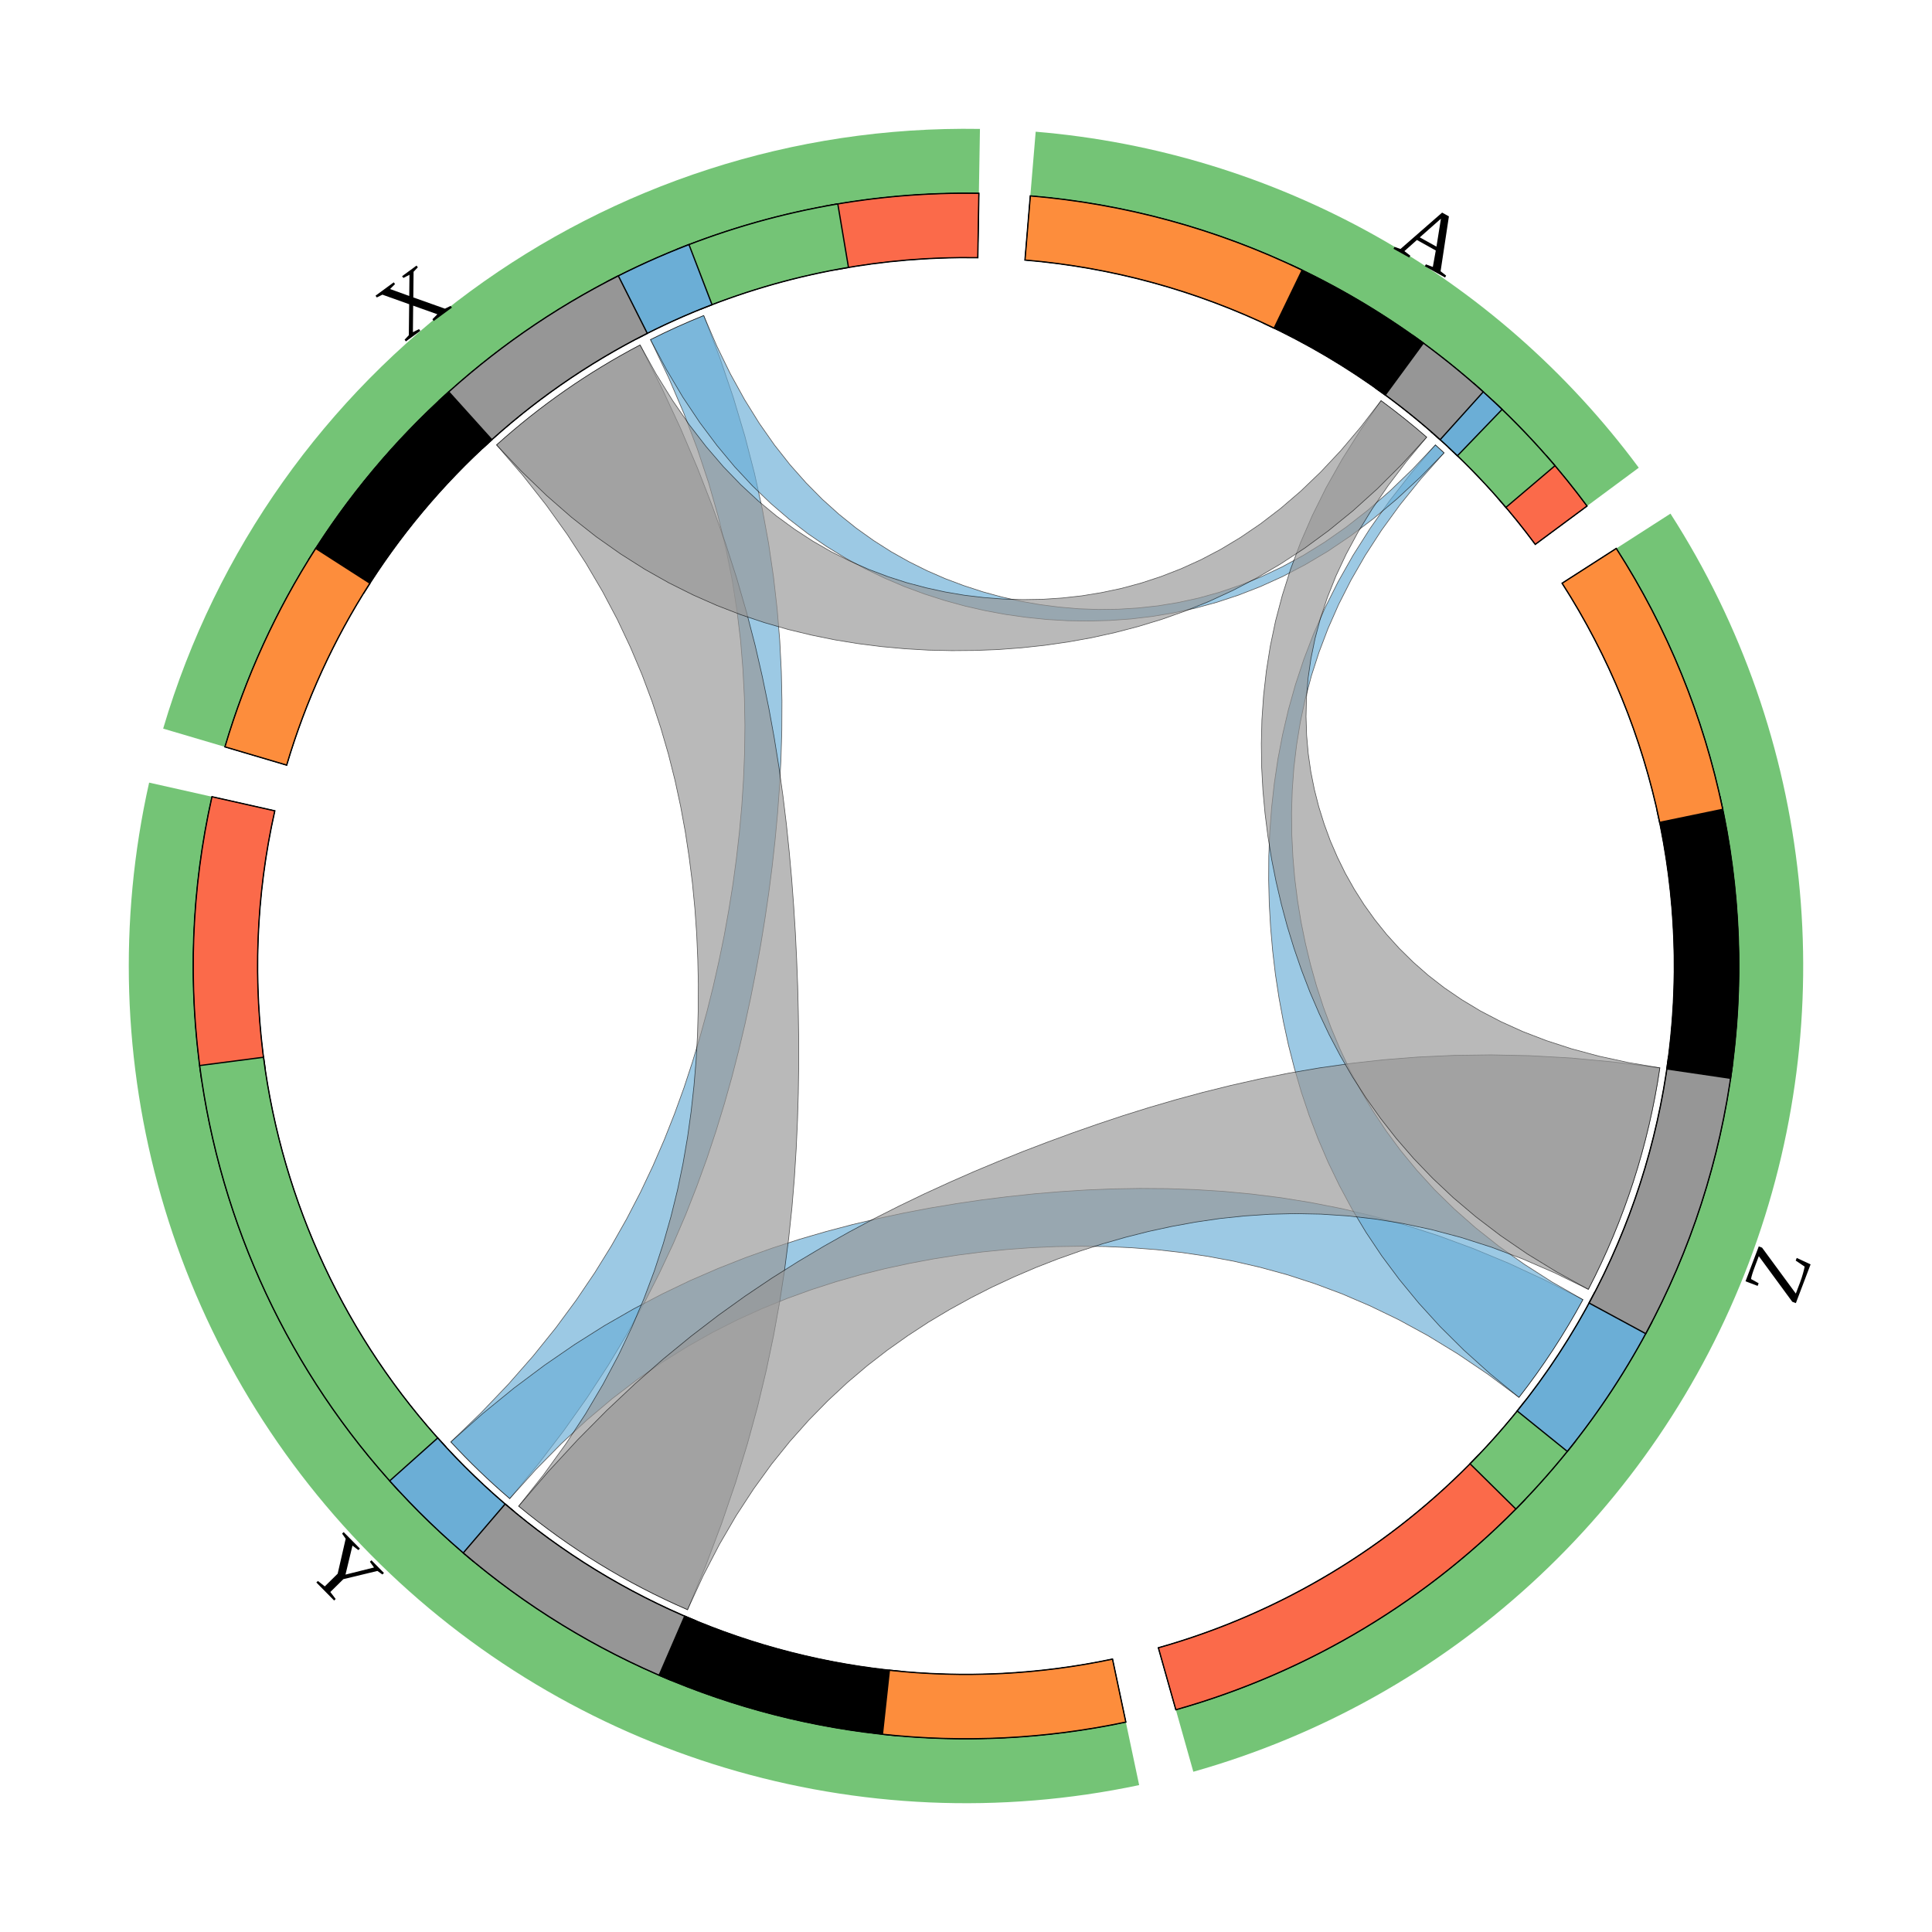
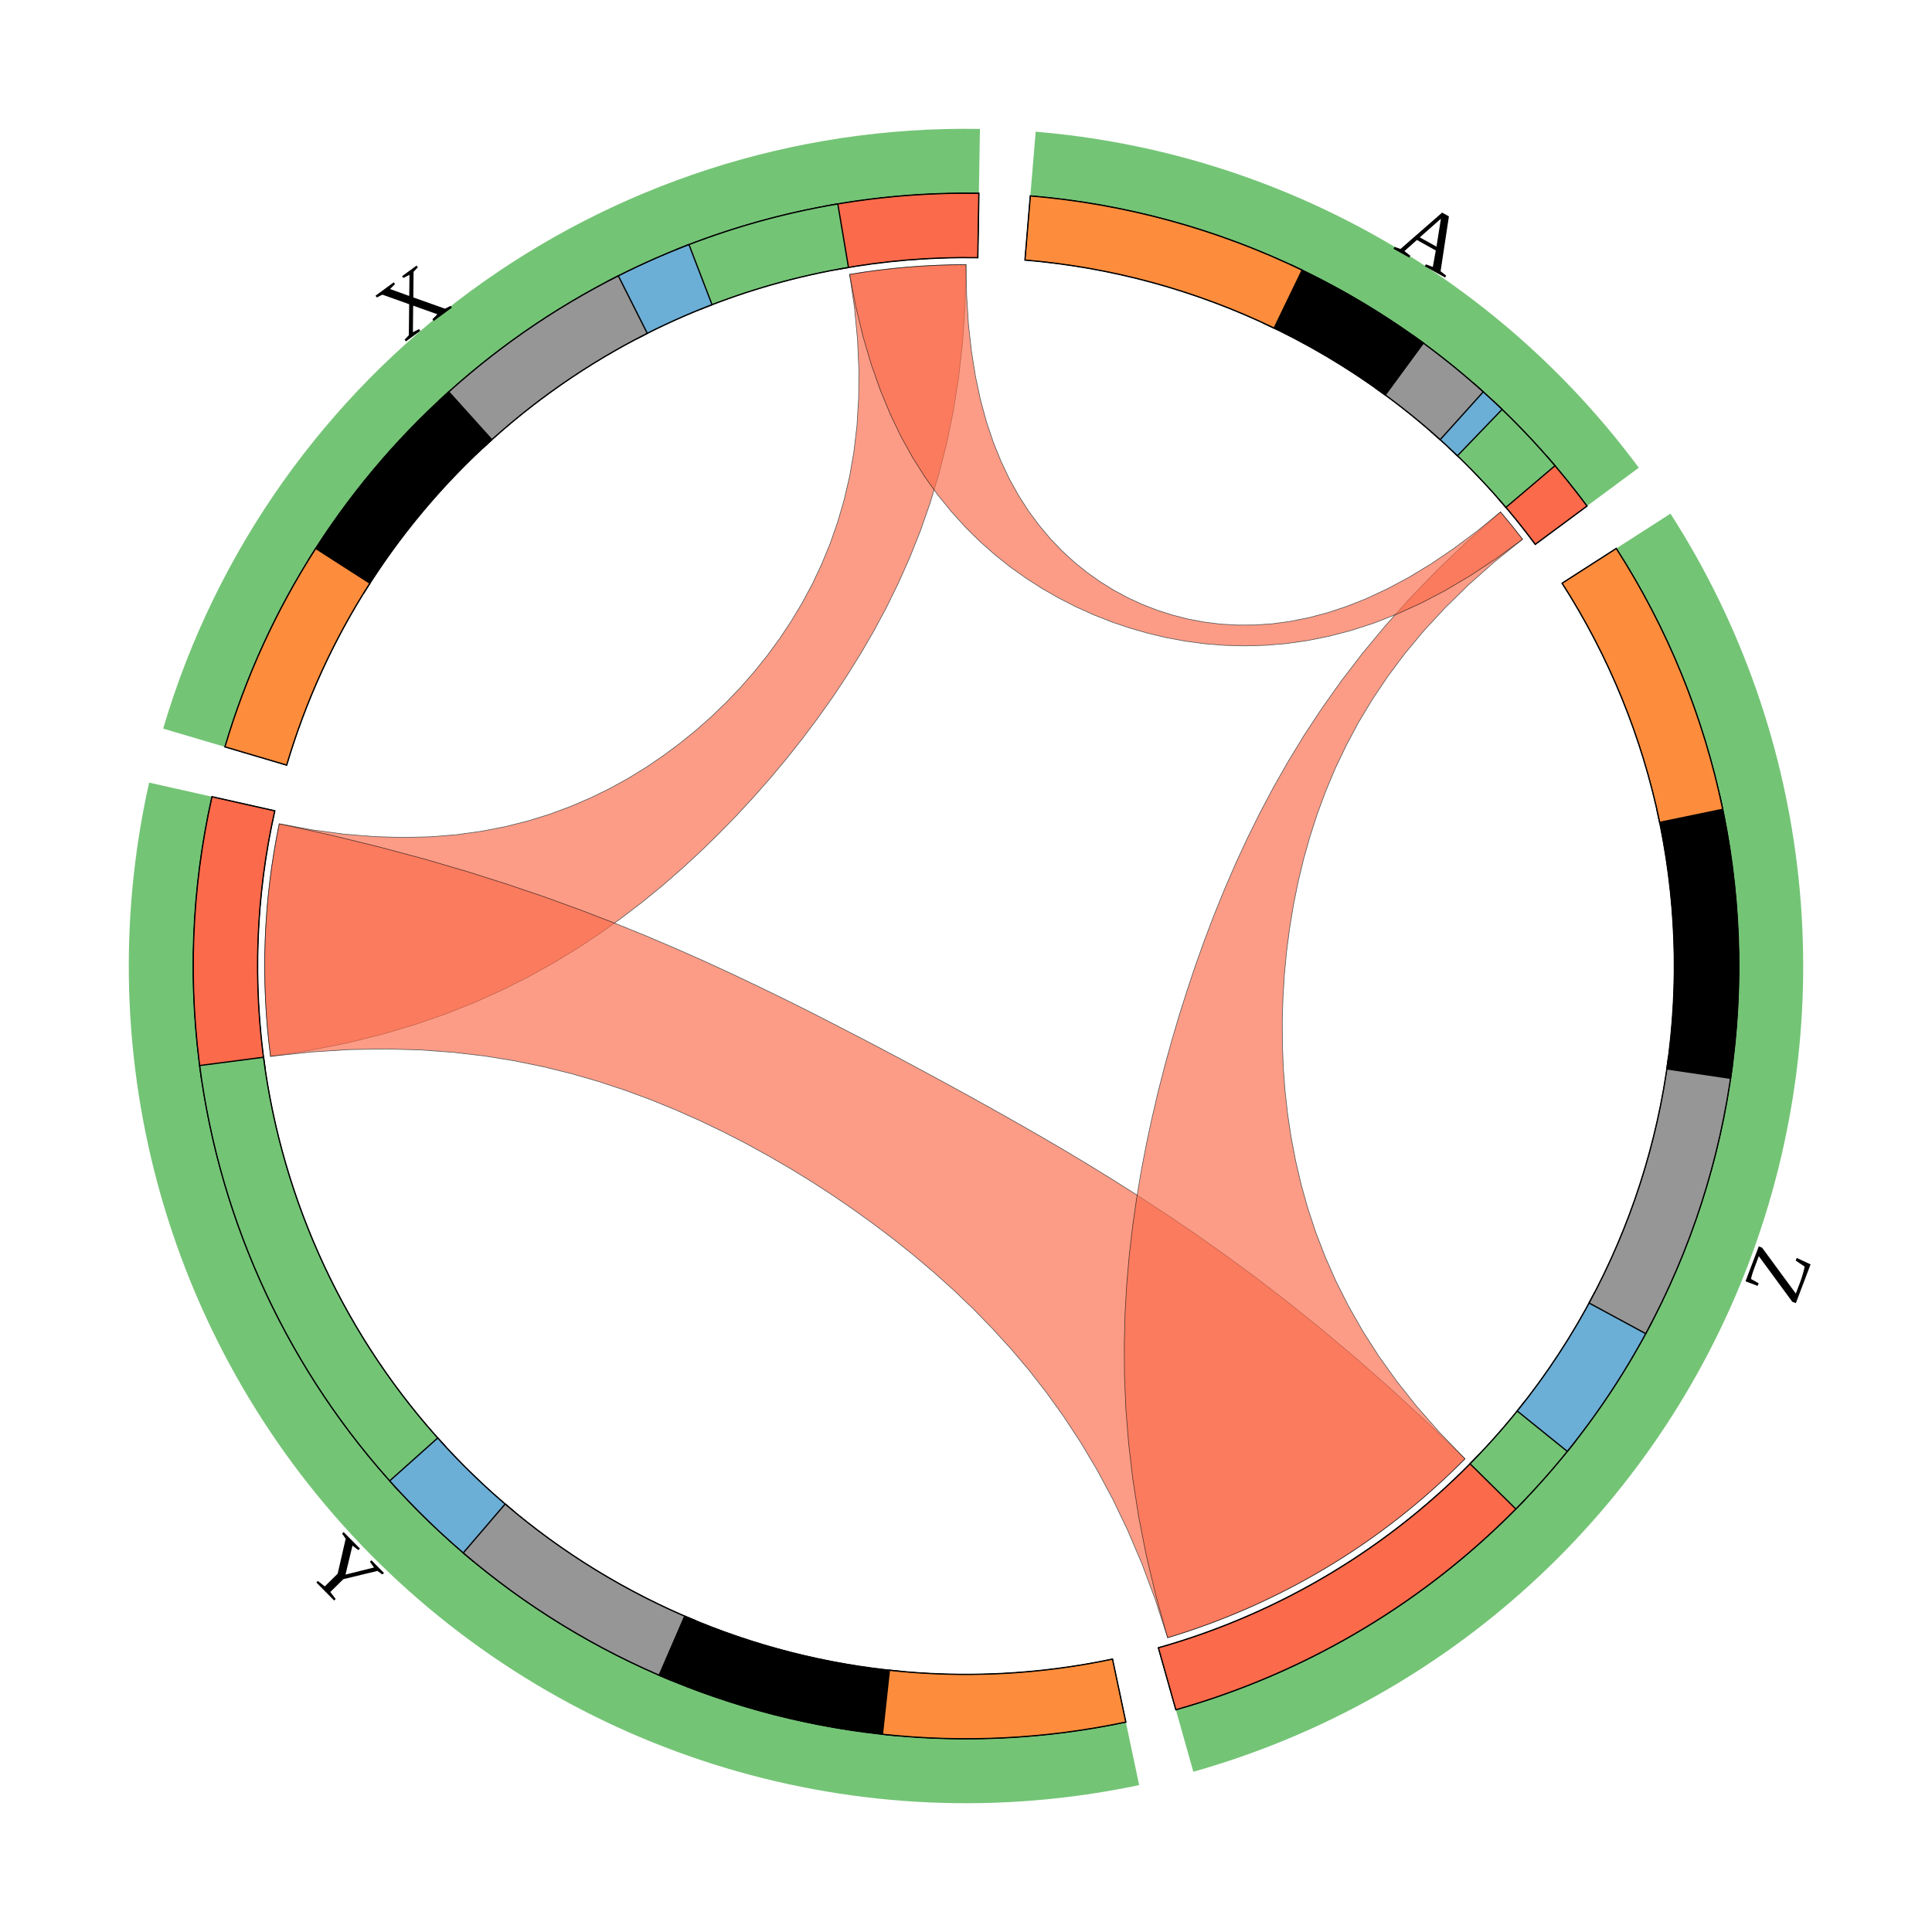
<svg xmlns="http://www.w3.org/2000/svg" width="3000px" height="3000px" version="1.1">
  <g id="ideograms">
    <g id="highlight0">
      <path d="M 349.251,1159.741 A1200.000,1200.000 0.000 0,1 1519.999,300.167 L 1521.665,200.181 A1300.000,1300.000 0.000 0,0 253.355,1131.386 Z " style="stroke: none;   fill: rgb(116,196,118); " />
    </g>
    <path d="M 445.147,1188.096 A1100.000,1100.000 0.000 0,1 1518.332,400.153 L 1519.999,300.167 A1200.000,1200.000 0.000 0,0 349.251,1159.741 Z " style="stroke-width: 1.0; stroke: rgb(0,0,0);  fill: rgb(0,0,0); " />
    <text x="703.6" y="476.3" style="fill: rgb(0,0,0); font-size: 130.0px; text-anchor: end" transform="rotate(-36.3,703.6,476.3)">X</text>
    <path d="M 1299.466,418.434 A1100.000,1100.000 0.000 0,1 1518.332,400.153 L 1519.999,300.167 A1200.000,1200.000 0.000 0,0 1281.235,320.109 Z " style="stroke-width: 2.0; stroke: rgb(0,0,0);  fill: rgb(251,106,74); " />
    <path d="M 1088.594,479.831 A1100.000,1100.000 0.000 0,1 1317.519,415.242 L 1300.929,316.627 A1200.000,1200.000 0.000 0,0 1051.193,387.088 Z " style="stroke-width: 2.0; stroke: rgb(0,0,0);  fill: rgb(116,196,118); " />
    <path d="M 988.805,525.998 A1100.000,1100.000 0.000 0,1 1105.653,473.116 L 1069.803,379.763 A1200.000,1200.000 0.000 0,0 942.332,437.453 Z " style="stroke-width: 2.0; stroke: rgb(0,0,0);  fill: rgb(107,174,214); " />
    <path d="M 750.212,695.129 A1100.000,1100.000 0.000 0,1 1005.108,517.614 L 960.118,428.307 A1200.000,1200.000 0.000 0,0 682.049,621.959 Z " style="stroke-width: 2.0; stroke: rgb(0,0,0);  fill: rgb(150,150,150); " />
    <path d="M 564.619,921.154 A1100.000,1100.000 0.000 0,1 763.729,682.745 L 696.796,608.449 A1200.000,1200.000 0.000 0,0 479.585,868.531 Z " style="stroke-width: 2.0; stroke: rgb(0,0,0);  fill: rgb(0,0,0); " />
    <path d="M 445.147,1188.096 A1100.000,1100.000 0.000 0,1 574.396,905.646 L 490.250,851.613 A1200.000,1200.000 0.000 0,0 349.251,1159.741 Z " style="stroke-width: 2.0; stroke: rgb(0,0,0);  fill: rgb(253,141,60); " />
    <g id="highlight0">
</g>
    <path d="M 445.147,1188.096 A1100.000,1100.000 0.000 0,1 1518.332,400.153 L 1519.999,300.167 A1200.000,1200.000 0.000 0,0 349.251,1159.741 Z " style="stroke-width: 1.0; stroke: rgb(0,0,0);  fill: none; " />
    <g id="highlight0">
      <path d="M 1748.190,2674.054 A1200.000,1200.000 0.000 0,1 329.140,1237.155 L 231.569,1215.251 A1300.000,1300.000 0.000 0,0 1768.872,2771.891 Z " style="stroke: none;   fill: rgb(116,196,118); " />
    </g>
    <path d="M 1727.507,2576.216 A1100.000,1100.000 0.000 0,1 426.712,1259.059 L 329.140,1237.155 A1200.000,1200.000 0.000 0,0 1748.190,2674.054 Z " style="stroke-width: 1.0; stroke: rgb(0,0,0);  fill: rgb(0,0,0); " />
    <text x="537.9" y="2504.6" style="fill: rgb(0,0,0); font-size: 130.0px; text-anchor: end" transform="rotate(405.4,537.9,2504.6)">Y</text>
    <path d="M 411.676,1659.845 A1100.000,1100.000 0.000 0,1 426.712,1259.059 L 329.140,1237.155 A1200.000,1200.000 0.000 0,0 312.737,1674.376 Z " style="stroke-width: 2.0; stroke: rgb(0,0,0);  fill: rgb(251,106,74); " />
    <path d="M 692.012,2246.428 A1100.000,1100.000 0.000 0,1 409.163,1641.685 L 309.996,1654.566 A1200.000,1200.000 0.000 0,0 618.558,2314.285 Z " style="stroke-width: 2.0; stroke: rgb(0,0,0);  fill: rgb(116,196,118); " />
    <path d="M 798.410,2347.214 A1100.000,1100.000 0.000 0,1 679.685,2232.859 L 605.110,2299.483 A1200.000,1200.000 0.000 0,0 734.629,2424.233 Z " style="stroke-width: 2.0; stroke: rgb(0,0,0);  fill: rgb(107,174,214); " />
    <path d="M 1080.107,2516.705 A1100.000,1100.000 0.000 0,1 784.388,2335.404 L 719.332,2411.350 A1200.000,1200.000 0.000 0,0 1041.935,2609.133 Z " style="stroke-width: 2.0; stroke: rgb(0,0,0);  fill: rgb(150,150,150); " />
    <path d="M 1399.310,2595.382 A1100.000,1100.000 0.000 0,1 1063.221,2509.566 L 1023.514,2601.345 A1200.000,1200.000 0.000 0,0 1390.157,2694.962 Z " style="stroke-width: 2.0; stroke: rgb(0,0,0);  fill: rgb(0,0,0); " />
    <path d="M 1727.507,2576.216 A1100.000,1100.000 0.000 0,1 1381.069,2593.552 L 1370.257,2692.966 A1200.000,1200.000 0.000 0,0 1748.190,2674.054 Z " style="stroke-width: 2.0; stroke: rgb(0,0,0);  fill: rgb(253,141,60); " />
    <g id="highlight0">
</g>
    <path d="M 1727.507,2576.216 A1100.000,1100.000 0.000 0,1 426.712,1259.059 L 329.140,1237.155 A1200.000,1200.000 0.000 0,0 1748.190,2674.054 Z " style="stroke-width: 1.0; stroke: rgb(0,0,0);  fill: none; " />
    <g id="highlight0">
      <path d="M 2509.750,851.613 A1200.000,1200.000 0.000 0,1 1825.849,2654.912 L 1853.003,2751.155 A1300.000,1300.000 0.000 0,0 2593.896,797.581 Z " style="stroke: none;   fill: rgb(116,196,118); " />
    </g>
    <path d="M 2425.604,905.646 A1100.000,1100.000 0.000 0,1 1798.695,2558.670 L 1825.849,2654.912 A1200.000,1200.000 0.000 0,0 2509.750,851.613 Z " style="stroke-width: 1.0; stroke: rgb(0,0,0);  fill: rgb(0,0,0); " />
    <text x="2786.4" y="2029.3" style="fill: rgb(0,0,0); font-size: 130.0px; text-anchor: start" transform="rotate(-69.2,2786.4,2029.3)">Z</text>
    <path d="M 2295.436,2259.790 A1100.000,1100.000 0.000 0,1 1798.695,2558.670 L 1825.849,2654.912 A1200.000,1200.000 0.000 0,0 2367.749,2328.862 Z " style="stroke-width: 2.0; stroke: rgb(0,0,0);  fill: rgb(251,106,74); " />
    <path d="M 2367.313,2176.585 A1100.000,1100.000 0.000 0,1 2282.663,2272.941 L 2353.815,2343.208 A1200.000,1200.000 0.000 0,0 2446.160,2238.093 Z " style="stroke-width: 2.0; stroke: rgb(0,0,0);  fill: rgb(116,196,118); " />
    <path d="M 2476.123,2007.133 A1100.000,1100.000 0.000 0,1 2355.917,2190.946 L 2433.728,2253.759 A1200.000,1200.000 0.000 0,0 2564.862,2053.236 Z " style="stroke-width: 2.0; stroke: rgb(0,0,0);  fill: rgb(107,174,214); " />
    <path d="M 2590.837,1641.685 A1100.000,1100.000 0.000 0,1 2467.536,2023.330 L 2555.494,2070.905 A1200.000,1200.000 0.000 0,0 2690.004,1654.566 Z " style="stroke-width: 2.0; stroke: rgb(0,0,0);  fill: rgb(150,150,150); " />
    <path d="M 2573.288,1259.059 A1100.000,1100.000 0.000 0,1 2588.324,1659.845 L 2687.263,1674.376 A1200.000,1200.000 0.000 0,0 2670.860,1237.155 Z " style="stroke-width: 2.0; stroke: rgb(0,0,0);  fill: rgb(0,0,0); " />
    <path d="M 2425.604,905.646 A1100.000,1100.000 0.000 0,1 2577.154,1276.979 L 2675.078,1256.704 A1200.000,1200.000 0.000 0,0 2509.750,851.613 Z " style="stroke-width: 2.0; stroke: rgb(0,0,0);  fill: rgb(253,141,60); " />
    <g id="highlight0">
</g>
    <path d="M 2425.604,905.646 A1100.000,1100.000 0.000 0,1 1798.695,2558.670 L 1825.849,2654.912 A1200.000,1200.000 0.000 0,0 2509.750,851.613 Z " style="stroke-width: 1.0; stroke: rgb(0,0,0);  fill: none; " />
    <g id="highlight0">
      <path d="M 1599.882,304.164 A1200.000,1200.000 0.000 0,1 2464.314,785.788 L 2544.674,726.271 A1300.000,1300.000 0.000 0,0 1608.205,204.511 Z " style="stroke: none;   fill: rgb(116,196,118); " />
    </g>
    <path d="M 1591.558,403.817 A1100.000,1100.000 0.000 0,1 2383.955,845.306 L 2464.314,785.788 A1200.000,1200.000 0.000 0,0 1599.882,304.164 Z " style="stroke-width: 1.0; stroke: rgb(0,0,0);  fill: rgb(0,0,0); " />
    <text x="2162.7" y="385.7" style="fill: rgb(0,0,0); font-size: 130.0px; text-anchor: start" transform="rotate(389.1,2162.7,385.7)">A</text>
    <path d="M 2326.394,774.002 A1100.000,1100.000 0.000 0,1 2383.955,845.306 L 2464.314,785.788 A1200.000,1200.000 0.000 0,0 2401.521,708.002 Z " style="stroke-width: 2.0; stroke: rgb(0,0,0);  fill: rgb(251,106,74); " />
    <path d="M 2249.788,695.129 A1100.000,1100.000 0.000 0,1 2338.378,787.875 L 2414.594,723.136 A1200.000,1200.000 0.000 0,0 2317.951,621.959 Z " style="stroke-width: 2.0; stroke: rgb(0,0,0);  fill: rgb(116,196,118); " />
    <path d="M 2222.548,670.588 A1100.000,1100.000 0.000 0,1 2263.098,707.736 L 2332.470,635.712 A1200.000,1200.000 0.000 0,0 2288.235,595.187 Z " style="stroke-width: 2.0; stroke: rgb(0,0,0);  fill: rgb(107,174,214); " />
    <path d="M 2136.138,602.599 A1100.000,1100.000 0.000 0,1 2236.271,682.745 L 2303.204,608.449 A1200.000,1200.000 0.000 0,0 2193.969,521.017 Z " style="stroke-width: 2.0; stroke: rgb(0,0,0);  fill: rgb(150,150,150); " />
    <path d="M 1961.878,501.667 A1100.000,1100.000 0.000 0,1 2151.005,613.325 L 2210.187,532.718 A1200.000,1200.000 0.000 0,0 2003.867,410.909 Z " style="stroke-width: 2.0; stroke: rgb(0,0,0);  fill: rgb(0,0,0); " />
    <path d="M 1591.558,403.817 A1100.000,1100.000 0.000 0,1 1978.452,509.503 L 2021.947,419.458 A1200.000,1200.000 0.000 0,0 1599.882,304.164 Z " style="stroke-width: 2.0; stroke: rgb(0,0,0);  fill: rgb(253,141,60); " />
    <g id="highlight0">
</g>
    <path d="M 1591.558,403.817 A1100.000,1100.000 0.000 0,1 2383.955,845.306 L 2464.314,785.788 A1200.000,1200.000 0.000 0,0 1599.882,304.164 Z " style="stroke-width: 1.0; stroke: rgb(0,0,0);  fill: none; " />
  </g>
-   <g id="segdup2">
-     <path d="M 1092.708,490.033 A 1089.000,1089.000 0.00 0,0 1010.1,527.4 L 1010.1,527.4 1038.1,586.1 1062.3,642.7 1083.0,697.5 1100.6,750.5 1115.2,801.9 1127.2,851.9 1136.9,900.4 1144.3,947.7 1149.9,993.8 1153.6,1038.9 1155.9,1083.0 1156.7,1126.3 1156.2,1168.8 1154.5,1210.7 1151.8,1251.9 1148.1,1292.7 1143.5,1333.1 1138.1,1373.1 1131.7,1412.9 1124.6,1452.4 1116.5,1491.9 1107.6,1531.3 1097.8,1570.7 1086.9,1610.2 1075.0,1649.8 1061.9,1689.6 1047.4,1729.6 1031.5,1769.8 1013.9,1810.4 994.6,1851.2 973.2,1892.5 949.6,1934.2 923.6,1976.2 894.8,2018.8 863.1,2061.8 828.1,2105.3 789.4,2149.4 746.9,2193.9 700.1,2239.0  A 1089.000,1089.000 0.00 0,0 791.5,2327.0 L 791.5,2327.0 835.8,2273.5 875.7,2221.1 911.8,2170.1 944.4,2120.1 973.7,2071.4 1000.2,2023.6 1023.9,1976.9 1045.4,1931.1 1064.7,1886.2 1082.0,1842.1 1097.7,1798.8 1111.9,1756.0 1124.8,1713.9 1136.5,1672.3 1147.1,1631.1 1156.8,1590.2 1165.6,1549.5 1173.6,1509.0 1181.0,1468.5 1187.6,1428.0 1193.6,1387.3 1198.9,1346.3 1203.5,1304.9 1207.4,1263.1 1210.5,1220.7 1212.7,1177.5 1214.0,1133.4 1214.2,1088.4 1213.2,1042.3 1210.8,995.0 1206.8,946.3 1201.1,896.1 1193.5,844.2 1183.7,790.5 1171.5,734.9 1156.6,677.2 1138.7,617.3 1117.5,554.9 1092.7,490.0  Z" style="stroke-width: 1.0;  stroke: rgb(0,0,0); fill: rgb(107,174,214); opacity: 0.667;" />
-     <path d="M 700.092,2238.964 A 1089.000,1089.000 0.00 0,0 791.5,2327.0 L 791.5,2327.0 831.7,2282.3 871.6,2241.7 911.3,2205.0 950.7,2171.8 990.0,2141.8 1029.1,2114.8 1068.0,2090.6 1106.7,2068.8 1145.2,2049.3 1183.6,2031.9 1221.8,2016.4 1259.9,2002.6 1298.0,1990.3 1335.9,1979.5 1373.8,1970.1 1411.7,1961.9 1449.5,1954.8 1487.4,1948.9 1525.3,1944.0 1563.4,1940.2 1601.5,1937.4 1639.8,1935.7 1678.3,1935.1 1717.1,1935.6 1756.1,1937.4 1795.4,1940.4 1835.1,1944.9 1875.2,1950.8 1915.8,1958.4 1956.9,1967.9 1998.5,1979.3 2040.8,1993.0 2083.7,2009.0 2127.3,2027.7 2171.8,2049.2 2217.1,2073.9 2263.3,2102.1 2310.4,2133.9 2358.6,2169.8  A 1089.000,1089.000 0.00 0,0 2457.9,2018.1 L 2457.9,2018.1 2399.1,1987.8 2342.3,1961.4 2287.3,1938.6 2234.0,1919.0 2182.3,1902.3 2132.1,1888.3 2083.2,1876.7 2035.5,1867.3 1989.0,1859.8 1943.6,1854.1 1899.0,1849.9 1855.4,1847.2 1812.4,1845.7 1770.1,1845.4 1728.4,1846.1 1687.2,1847.8 1646.3,1850.4 1605.8,1853.8 1565.4,1858.1 1525.2,1863.1 1485.1,1869.0 1444.9,1875.7 1404.7,1883.3 1364.3,1891.9 1323.7,1901.5 1282.8,1912.3 1241.6,1924.3 1199.9,1937.8 1157.8,1952.8 1115.2,1969.6 1072.0,1988.3 1028.2,2009.3 983.7,2032.6 938.4,2058.6 892.5,2087.6 845.7,2119.8 798.0,2155.5 749.5,2195.1 700.1,2239.0  Z" style="stroke-width: 1.0;  stroke: rgb(0,0,0); fill: rgb(107,174,214); opacity: 0.667;" />
-     <path d="M 2358.640,2169.820 A 1089.000,1089.000 0.00 0,0 2457.9,2018.1 L 2457.9,2018.1 2410.5,1991.0 2367.1,1963.3 2327.3,1935.1 2291.0,1906.3 2257.8,1877.0 2227.5,1847.3 2200.0,1817.1 2174.9,1786.6 2152.1,1755.7 2131.5,1724.5 2112.8,1693.0 2095.9,1661.2 2080.8,1629.1 2067.2,1596.8 2055.1,1564.3 2044.4,1531.5 2035.1,1498.5 2027.1,1465.3 2020.3,1432.0 2014.8,1398.4 2010.5,1364.5 2007.6,1330.5 2005.9,1296.3 2005.5,1261.8 2006.6,1227.1 2009.1,1192.2 2013.3,1157.0 2019.1,1121.4 2026.7,1085.6 2036.3,1049.4 2048.1,1012.9 2062.1,976.0 2078.6,938.6 2097.8,900.8 2119.9,862.4 2145.1,823.5 2173.7,784.1 2206.0,744.0 2242.3,703.2  A 1089.000,1089.000 0.00 0,0 2228.9,690.9 L 2228.9,690.9 2191.2,734.8 2157.5,777.9 2127.6,820.4 2101.1,862.2 2077.8,903.4 2057.4,944.1 2039.7,984.3 2024.5,1024.0 2011.5,1063.3 2000.6,1102.2 1991.6,1140.8 1984.3,1179.0 1978.7,1216.9 1974.5,1254.6 1971.7,1292.1 1970.2,1329.3 1970.0,1366.4 1970.9,1403.3 1973.0,1440.0 1976.2,1476.7 1980.5,1513.3 1986.1,1549.8 1992.8,1586.2 2000.7,1622.6 2010.0,1659.0 2020.6,1695.4 2032.8,1731.8 2046.6,1768.1 2062.2,1804.5 2079.8,1840.9 2099.4,1877.4 2121.3,1913.8 2145.7,1950.3 2172.9,1986.8 2203.0,2023.4 2236.3,2060.0 2273.2,2096.6 2313.9,2133.2 2358.6,2169.8  Z" style="stroke-width: 1.0;  stroke: rgb(0,0,0); fill: rgb(107,174,214); opacity: 0.667;" />
-     <path d="M 2242.291,703.178 A 1089.000,1089.000 0.00 0,0 2228.9,690.9 L 2228.9,690.9 2193.6,728.3 2158.8,761.9 2124.5,791.8 2090.5,818.4 2056.9,841.9 2023.6,862.5 1990.6,880.4 1958.0,895.8 1925.6,908.8 1893.5,919.7 1861.6,928.6 1830.0,935.5 1798.5,940.7 1767.3,944.1 1736.4,946.0 1705.6,946.4 1675.0,945.3 1644.7,942.7 1614.6,938.8 1584.8,933.6 1555.1,926.9 1525.8,918.9 1496.7,909.4 1467.9,898.6 1439.5,886.2 1411.4,872.2 1383.6,856.6 1356.3,839.2 1329.4,820.0 1302.9,798.7 1277.0,775.4 1251.6,749.7 1226.7,721.6 1202.5,690.9 1179.0,657.3 1156.2,620.6 1134.2,580.7 1113.0,537.3 1092.7,490.0  A 1089.000,1089.000 0.00 0,0 1010.1,527.4 L 1010.1,527.4 1035.0,574.1 1060.5,617.0 1086.7,656.2 1113.5,692.0 1140.7,724.7 1168.5,754.5 1196.8,781.7 1225.5,806.3 1254.5,828.7 1284.0,848.9 1313.7,867.1 1343.8,883.4 1374.2,898.0 1404.8,911.0 1435.7,922.4 1466.9,932.4 1498.2,941.0 1529.8,948.2 1561.6,954.1 1593.5,958.6 1625.6,961.9 1658.0,963.8 1690.5,964.3 1723.2,963.4 1756.0,961.1 1789.1,957.2 1822.3,951.7 1855.8,944.4 1889.5,935.2 1923.4,924.0 1957.5,910.7 1991.9,895.1 2026.6,876.9 2061.7,856.1 2097.0,832.3 2132.7,805.3 2168.8,775.0 2205.3,741.1 2242.3,703.2  Z" style="stroke-width: 1.0;  stroke: rgb(0,0,0); fill: rgb(107,174,214); opacity: 0.667;" />
-   </g>
-   <g id="segdup3">
-     <path d="M 993.916,535.738 A 1089.000,1089.000 0.00 0,0 771.1,690.9 L 771.1,690.9 811.7,738.0 848.1,784.2 880.7,829.7 909.8,874.5 935.7,918.6 958.7,962.1 978.9,1004.9 996.8,1047.2 1012.5,1089.1 1026.1,1130.4 1038.0,1171.3 1048.2,1211.9 1056.9,1252.1 1064.2,1292.0 1070.2,1331.7 1075.2,1371.2 1079.0,1410.6 1081.8,1449.9 1083.5,1489.1 1084.4,1528.3 1084.2,1567.5 1083.1,1606.9 1080.9,1646.4 1077.6,1686.0 1073.2,1725.9 1067.6,1766.1 1060.6,1806.7 1052.1,1847.6 1041.9,1889.0 1030.0,1930.9 1016.1,1973.3 1000.0,2016.3 981.5,2060.0 960.4,2104.4 936.4,2149.5 909.2,2195.5 878.5,2242.3 844.0,2290.0 805.4,2338.7  A 1089.000,1089.000 0.00 0,0 1067.6,2499.5 L 1067.6,2499.5 1096.0,2430.9 1120.7,2365.1 1142.2,2302.1 1160.7,2241.5 1176.6,2183.3 1190.0,2127.3 1201.3,2073.4 1210.7,2021.4 1218.4,1971.1 1224.7,1922.3 1229.7,1875.1 1233.5,1829.1 1236.3,1784.2 1238.3,1740.3 1239.6,1697.3 1240.2,1654.9 1240.2,1613.1 1239.6,1571.6 1238.6,1530.4 1237.0,1489.3 1235.0,1448.1 1232.4,1406.7 1229.3,1365.0 1225.5,1322.8 1221.1,1280.0 1215.8,1236.3 1209.6,1191.8 1202.3,1146.2 1193.8,1099.5 1183.9,1051.4 1172.5,1001.8 1159.2,950.6 1143.9,897.7 1126.3,842.8 1106.1,786.0 1083.1,727.0 1057.0,665.7 1027.4,602.0 993.9,535.7  Z" style="stroke-width: 1.0;  stroke: rgb(0,0,0); fill: rgb(150,150,150); opacity: 0.667;" />
-     <path d="M 805.426,2338.742 A 1089.000,1089.000 0.00 0,0 1067.6,2499.5 L 1067.6,2499.5 1091.8,2446.9 1117.0,2398.3 1143.1,2353.5 1170.2,2312.0 1198.0,2273.6 1226.5,2238.2 1255.7,2205.4 1285.5,2175.0 1315.8,2146.8 1346.6,2120.7 1377.9,2096.5 1409.7,2074.0 1441.8,2053.0 1474.3,2033.6 1507.2,2015.5 1540.4,1998.6 1574.0,1983.0 1608.0,1968.4 1642.3,1955.0 1677.0,1942.7 1712.0,1931.4 1747.5,1921.3 1783.4,1912.2 1819.9,1904.3 1856.8,1897.6 1894.3,1892.1 1932.5,1888.1 1971.3,1885.5 2010.9,1884.5 2051.3,1885.3 2092.5,1888.0 2134.8,1892.8 2178.2,1899.8 2222.7,1909.3 2268.4,1921.4 2315.6,1936.5 2364.2,1954.8 2414.4,1976.6 2466.4,2002.1  A 1089.000,1089.000 0.00 0,0 2577.4,1658.2 L 2577.4,1658.2 2507.0,1649.2 2440.0,1642.9 2376.2,1639.3 2315.4,1638.0 2257.3,1638.8 2201.8,1641.4 2148.6,1645.6 2097.5,1651.3 2048.4,1658.3 2001.1,1666.4 1955.4,1675.5 1911.0,1685.5 1867.9,1696.2 1825.9,1707.6 1784.8,1719.6 1744.5,1732.2 1704.9,1745.4 1665.7,1759.1 1627.0,1773.3 1588.5,1788.0 1550.3,1803.4 1512.0,1819.4 1473.8,1836.2 1435.4,1853.8 1396.8,1872.4 1358.0,1892.0 1318.8,1912.9 1279.2,1935.2 1239.1,1959.1 1198.5,1984.7 1157.3,2012.4 1115.6,2042.3 1073.2,2074.8 1030.2,2110.0 986.6,2148.3 942.3,2190.0 897.3,2235.4 851.7,2284.8 805.4,2338.7  Z" style="stroke-width: 1.0;  stroke: rgb(0,0,0); fill: rgb(150,150,150); opacity: 0.667;" />
-     <path d="M 2466.362,2002.061 A 1089.000,1089.000 0.00 0,0 2577.4,1658.2 L 2577.4,1658.2 2528.4,1649.9 2482.8,1640.0 2440.4,1628.6 2401.0,1615.8 2364.4,1601.7 2330.4,1586.3 2298.8,1569.8 2269.6,1552.2 2242.5,1533.7 2217.4,1514.2 2194.2,1493.8 2172.7,1472.6 2152.9,1450.7 2134.8,1428.1 2118.1,1404.8 2102.9,1380.8 2089.1,1356.3 2076.8,1331.3 2065.7,1305.7 2056.1,1279.5 2047.8,1252.9 2040.9,1225.8 2035.4,1198.3 2031.4,1170.2 2028.9,1141.7 2028.0,1112.7 2028.7,1083.2 2031.2,1053.1 2035.6,1022.6 2042.0,991.4 2050.5,959.7 2061.3,927.3 2074.5,894.2 2090.3,860.5 2108.9,825.9 2130.5,790.6 2155.3,754.3 2183.5,717.1 2215.3,678.9  A 1089.000,1089.000 0.00 0,0 2144.5,622.2 L 2144.5,622.2 2112.2,668.4 2083.9,713.4 2059.1,757.4 2037.8,800.4 2019.5,842.5 2004.0,883.9 1991.2,924.4 1980.7,964.2 1972.5,1003.4 1966.4,1042.0 1962.1,1080.1 1959.5,1117.6 1958.6,1154.7 1959.1,1191.4 1961.1,1227.6 1964.4,1263.5 1968.9,1299.1 1974.6,1334.4 1981.6,1369.4 1989.7,1404.1 1998.9,1438.5 2009.4,1472.7 2021.1,1506.6 2034.0,1540.3 2048.3,1573.6 2064.0,1606.8 2081.3,1639.6 2100.2,1672.2 2120.9,1704.4 2143.5,1736.3 2168.2,1767.8 2195.1,1798.9 2224.6,1829.6 2256.7,1859.8 2291.8,1889.5 2330.0,1918.6 2371.6,1947.1 2417.0,1974.9 2466.4,2002.1  Z" style="stroke-width: 1.0;  stroke: rgb(0,0,0); fill: rgb(150,150,150); opacity: 0.667;" />
-     <path d="M 2215.323,678.882 A 1089.000,1089.000 0.00 0,0 2144.5,622.2 L 2144.5,622.2 2113.1,662.9 2081.9,699.8 2050.7,733.0 2019.5,762.9 1988.4,789.6 1957.3,813.4 1926.3,834.5 1895.4,853.1 1864.5,869.3 1833.6,883.3 1802.7,895.3 1771.9,905.4 1741.2,913.7 1710.5,920.2 1679.9,925.2 1649.3,928.6 1618.8,930.6 1588.4,931.1 1558.0,930.2 1527.8,927.9 1497.6,924.3 1467.6,919.2 1437.8,912.7 1408.0,904.8 1378.5,895.3 1349.1,884.2 1320.0,871.4 1291.0,856.9 1262.3,840.4 1233.9,821.9 1205.7,801.3 1177.9,778.3 1150.4,752.8 1123.2,724.6 1096.5,693.5 1070.1,659.3 1044.3,621.8 1018.8,580.7 993.9,535.7  A 1089.000,1089.000 0.00 0,0 771.1,690.9 L 771.1,690.9 810.2,732.3 848.9,769.6 887.4,803.2 925.6,833.3 963.6,860.1 1001.3,884.0 1038.9,905.2 1076.2,923.8 1113.3,940.2 1150.3,954.5 1187.1,966.8 1223.7,977.4 1260.3,986.2 1296.7,993.6 1333.1,999.5 1369.4,1004.1 1405.6,1007.4 1441.7,1009.5 1477.9,1010.3 1514.0,1010.0 1550.1,1008.6 1586.2,1005.9 1622.4,1002.0 1658.6,996.8 1694.8,990.3 1731.1,982.3 1767.5,972.8 1804.0,961.7 1840.6,948.7 1877.3,933.9 1914.2,916.9 1951.2,897.6 1988.3,875.8 2025.7,851.3 2063.2,823.8 2100.9,793.1 2138.8,758.9 2176.9,720.9 2215.3,678.9  Z" style="stroke-width: 1.0;  stroke: rgb(0,0,0); fill: rgb(150,150,150); opacity: 0.667;" />
+   <g id="segdup0">
+     <path d="M 1500.000,411.000 A 1089.000,1089.000 0.00 0,0 1319.3,426.1 L 1319.3,426.1 1326.9,478.2 1331.6,527.6 1333.7,574.4 1333.3,618.9 1330.7,661.1 1326.0,701.3 1319.3,739.7 1310.8,776.2 1300.6,811.1 1288.9,844.5 1275.7,876.5 1261.2,907.2 1245.4,936.6 1228.4,964.9 1210.3,992.1 1191.2,1018.2 1171.0,1043.3 1149.9,1067.4 1127.8,1090.5 1104.8,1112.7 1080.8,1133.9 1055.9,1154.1 1030.1,1173.3 1003.3,1191.5 975.5,1208.6 946.6,1224.5 916.6,1239.1 885.4,1252.5 852.9,1264.5 819.1,1275.0 783.8,1283.8 747.0,1290.9 708.4,1296.2 668.1,1299.4 625.7,1300.4 581.3,1299.1 534.6,1295.3 485.4,1288.7 433.6,1279.2  A 1089.000,1089.000 0.00 0,0 420.1,1640.3 L 420.1,1640.3 481.2,1631.0 538.6,1619.6 592.6,1606.3 643.6,1591.2 691.6,1574.6 737.0,1556.6 780.0,1537.2 820.8,1516.7 859.7,1495.1 896.6,1472.6 932.0,1449.2 965.8,1424.9 998.3,1400.0 1029.6,1374.4 1059.7,1348.1 1088.8,1321.2 1117.0,1293.7 1144.4,1265.6 1170.9,1236.9 1196.7,1207.6 1221.8,1177.5 1246.1,1146.8 1269.7,1115.3 1292.7,1083.0 1314.8,1049.7 1336.2,1015.4 1356.8,979.9 1376.4,943.3 1395.1,905.2 1412.7,865.6 1429.1,824.4 1444.2,781.2 1457.8,736.1 1469.9,688.7 1480.2,638.9 1488.5,586.5 1494.7,531.2 1498.6,472.8 1500.0,411.0  Z" style="stroke-width: 1.0;  stroke: rgb(0,0,0); fill: rgb(251,106,74); opacity: 0.667;" />
+     <path d="M 433.617,1279.209 A 1089.000,1089.000 0.00 0,0 420.1,1640.3 L 420.1,1640.3 482.2,1633.6 541.3,1629.8 597.6,1628.8 651.3,1630.2 702.6,1633.9 751.7,1639.6 798.7,1647.2 844.0,1656.5 887.5,1667.2 929.6,1679.4 970.3,1692.8 1009.7,1707.3 1048.0,1722.9 1085.2,1739.4 1121.6,1756.8 1157.2,1775.0 1192.0,1794.1 1226.2,1813.9 1259.8,1834.5 1292.8,1855.9 1325.3,1878.2 1357.4,1901.3 1389.0,1925.3 1420.2,1950.3 1450.9,1976.4 1481.2,2003.6 1511.1,2032.2 1540.4,2062.3 1569.3,2093.9 1597.6,2127.3 1625.2,2162.7 1652.1,2200.2 1678.3,2240.1 1703.6,2282.6 1727.9,2327.9 1751.1,2376.3 1773.2,2428.1 1793.9,2483.6 1813.1,2543.0  A 1089.000,1089.000 0.00 0,0 2274.8,2265.2 L 2274.8,2265.2 2215.7,2208.2 2158.7,2155.7 2103.8,2107.5 2050.9,2063.1 2000.0,2022.2 1950.9,1984.4 1903.5,1949.6 1857.9,1917.3 1813.9,1887.4 1771.4,1859.5 1730.3,1833.4 1690.4,1808.8 1651.7,1785.6 1613.9,1763.5 1577.0,1742.4 1540.8,1722.0 1505.2,1702.2 1469.9,1682.9 1434.8,1663.9 1399.7,1645.1 1364.5,1626.4 1328.8,1607.8 1292.6,1589.1 1255.6,1570.2 1217.5,1551.2 1178.2,1532.1 1137.4,1512.7 1094.9,1493.1 1050.4,1473.4 1003.6,1453.4 954.2,1433.4 902.1,1413.3 846.9,1393.2 788.3,1373.3 726.0,1353.5 659.7,1334.1 589.1,1315.2 513.8,1296.8 433.6,1279.2  Z" style="stroke-width: 1.0;  stroke: rgb(0,0,0); fill: rgb(251,106,74); opacity: 0.667;" />
+     <path d="M 1813.134,2543.009 A 1089.000,1089.000 0.00 0,0 2274.8,2265.2 L 2274.8,2265.2 2235.5,2224.5 2200.2,2184.3 2168.6,2144.5 2140.5,2105.2 2115.6,2066.2 2093.7,2027.7 2074.4,1989.4 2057.7,1951.5 2043.2,1913.9 2030.8,1876.5 2020.4,1839.4 2011.8,1802.5 2004.8,1765.8 1999.3,1729.3 1995.3,1693.0 1992.6,1656.7 1991.3,1620.6 1991.1,1584.7 1992.2,1548.8 1994.4,1513.0 1997.8,1477.2 2002.5,1441.5 2008.3,1405.9 2015.5,1370.3 2024.0,1334.7 2034.0,1299.2 2045.5,1263.6 2058.7,1228.1 2073.6,1192.6 2090.6,1157.1 2109.6,1121.5 2131.0,1086.0 2154.8,1050.5 2181.4,1014.9 2211.0,979.4 2243.8,943.9 2280.0,908.4 2320.1,872.8 2364.2,837.4  A 1089.000,1089.000 0.00 0,0 2330.0,795.0 L 2330.0,795.0 2279.1,840.0 2232.5,884.4 2189.9,928.4 2151.0,971.9 2115.4,1014.8 2082.8,1057.3 2053.0,1099.3 2025.7,1140.7 2000.6,1181.8 1977.5,1222.4 1956.2,1262.7 1936.5,1302.5 1918.2,1342.1 1901.2,1381.5 1885.3,1420.6 1870.5,1459.6 1856.5,1498.6 1843.5,1537.6 1831.1,1576.6 1819.5,1615.8 1808.6,1655.3 1798.4,1695.1 1789.0,1735.3 1780.2,1776.2 1772.2,1817.6 1765.1,1859.9 1758.9,1903.1 1753.7,1947.3 1749.7,1992.6 1747.0,2039.3 1745.8,2087.4 1746.1,2137.0 1748.3,2188.5 1752.6,2241.8 1759.1,2297.2 1768.1,2354.9 1779.9,2414.9 1794.8,2477.6 1813.1,2543.0  Z" style="stroke-width: 1.0;  stroke: rgb(0,0,0); fill: rgb(251,106,74); opacity: 0.667;" />
+     <path d="M 2364.192,837.359 A 1089.000,1089.000 0.00 0,0 2330.0,795.0 L 2330.0,795.0 2292.7,825.4 2256.7,852.2 2221.7,875.9 2187.8,896.4 2154.9,914.0 2122.9,929.0 2091.8,941.4 2061.6,951.4 2032.0,959.2 2003.3,964.9 1975.2,968.7 1947.8,970.5 1921.0,970.6 1894.9,969.1 1869.4,965.9 1844.5,961.2 1820.2,955.0 1796.5,947.4 1773.4,938.4 1751.0,928.1 1729.2,916.3 1708.1,903.2 1687.6,888.6 1667.9,872.7 1649.0,855.3 1630.9,836.4 1613.7,815.9 1597.3,793.8 1582.0,770.0 1567.7,744.4 1554.6,716.9 1542.6,687.3 1531.9,655.5 1522.6,621.5 1514.8,585.0 1508.5,545.9 1503.8,504.0 1501.0,459.1 1500.0,411.0  A 1089.000,1089.000 0.00 0,0 1319.3,426.1 L 1319.3,426.1 1328.9,476.1 1340.1,522.6 1352.9,565.9 1367.1,606.1 1382.6,643.5 1399.3,678.3 1417.2,710.6 1436.2,740.6 1456.2,768.5 1477.2,794.4 1499.0,818.5 1521.6,840.8 1545.0,861.5 1569.0,880.6 1593.8,898.2 1619.1,914.4 1645.1,929.2 1671.6,942.7 1698.7,954.8 1726.2,965.7 1754.3,975.2 1782.9,983.4 1812.0,990.3 1841.6,995.7 1871.7,999.7 1902.4,1002.1 1933.5,1002.9 1965.3,1002.0 1997.6,999.3 2030.6,994.6 2064.3,987.8 2098.6,978.8 2133.8,967.4 2169.7,953.3 2206.6,936.6 2244.4,916.8 2283.2,893.8 2323.1,867.4 2364.2,837.4  Z" style="stroke-width: 1.0;  stroke: rgb(0,0,0); fill: rgb(251,106,74); opacity: 0.667;" />
  </g>
</svg>
